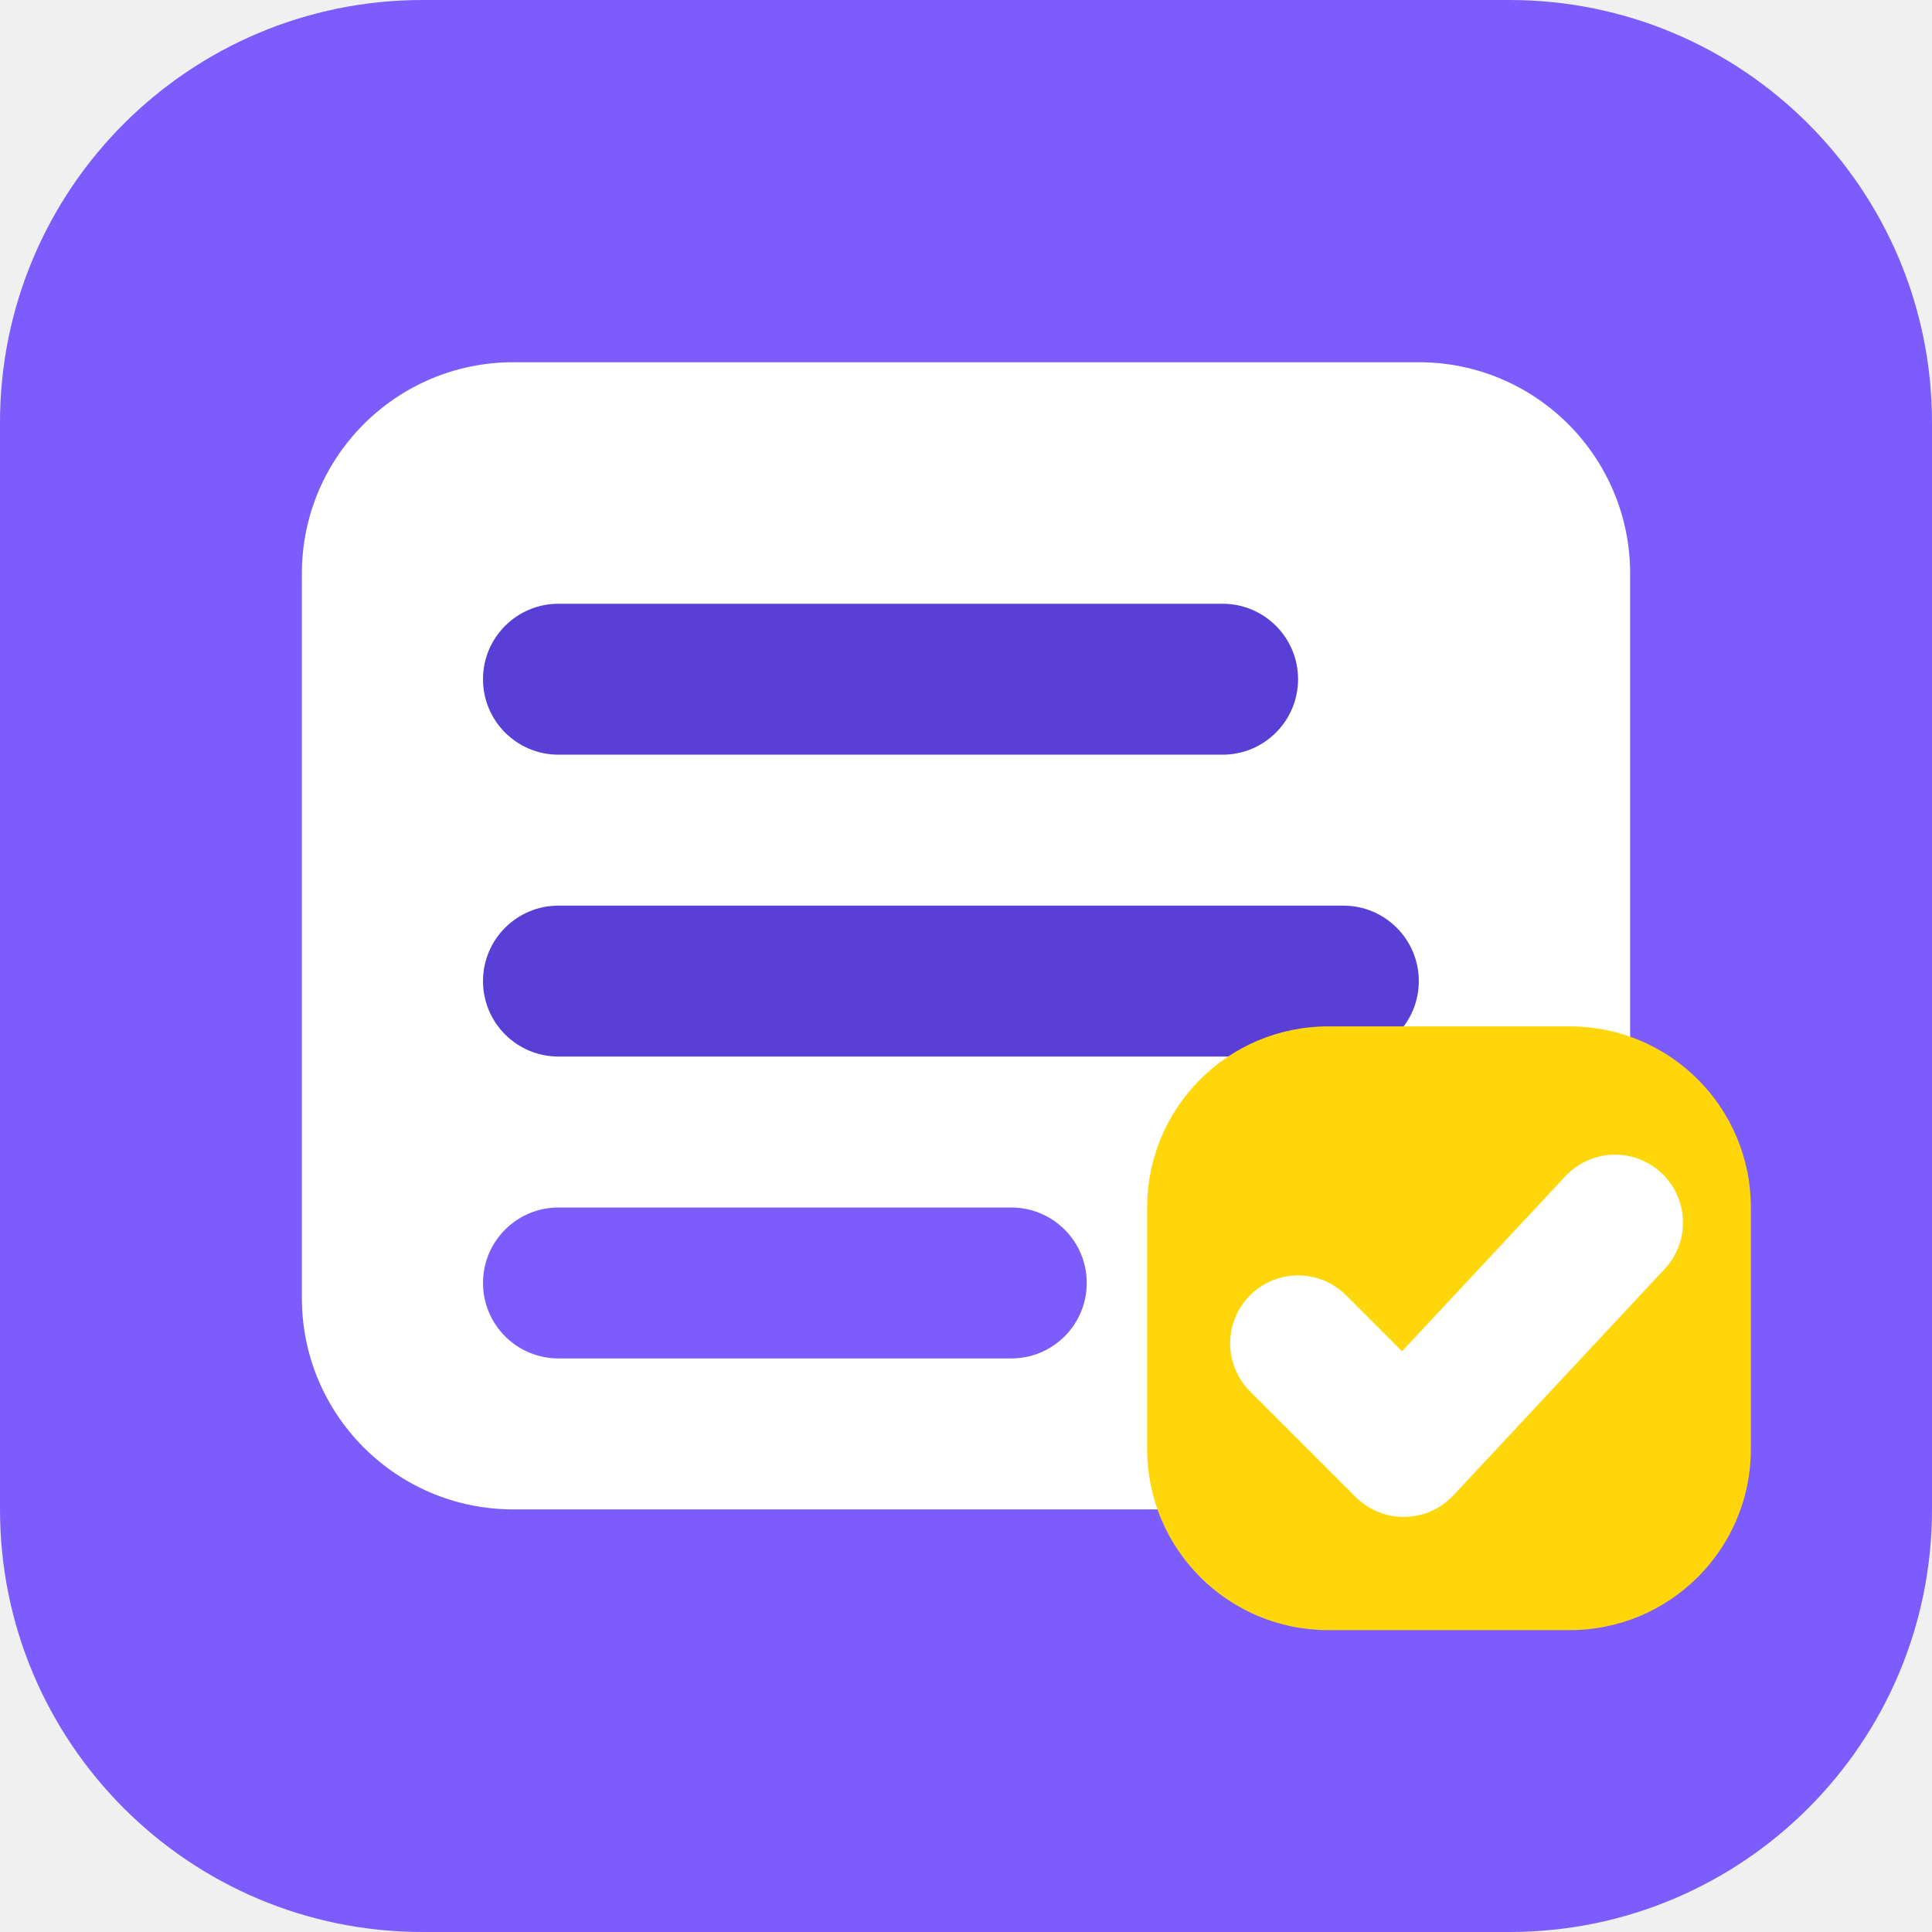
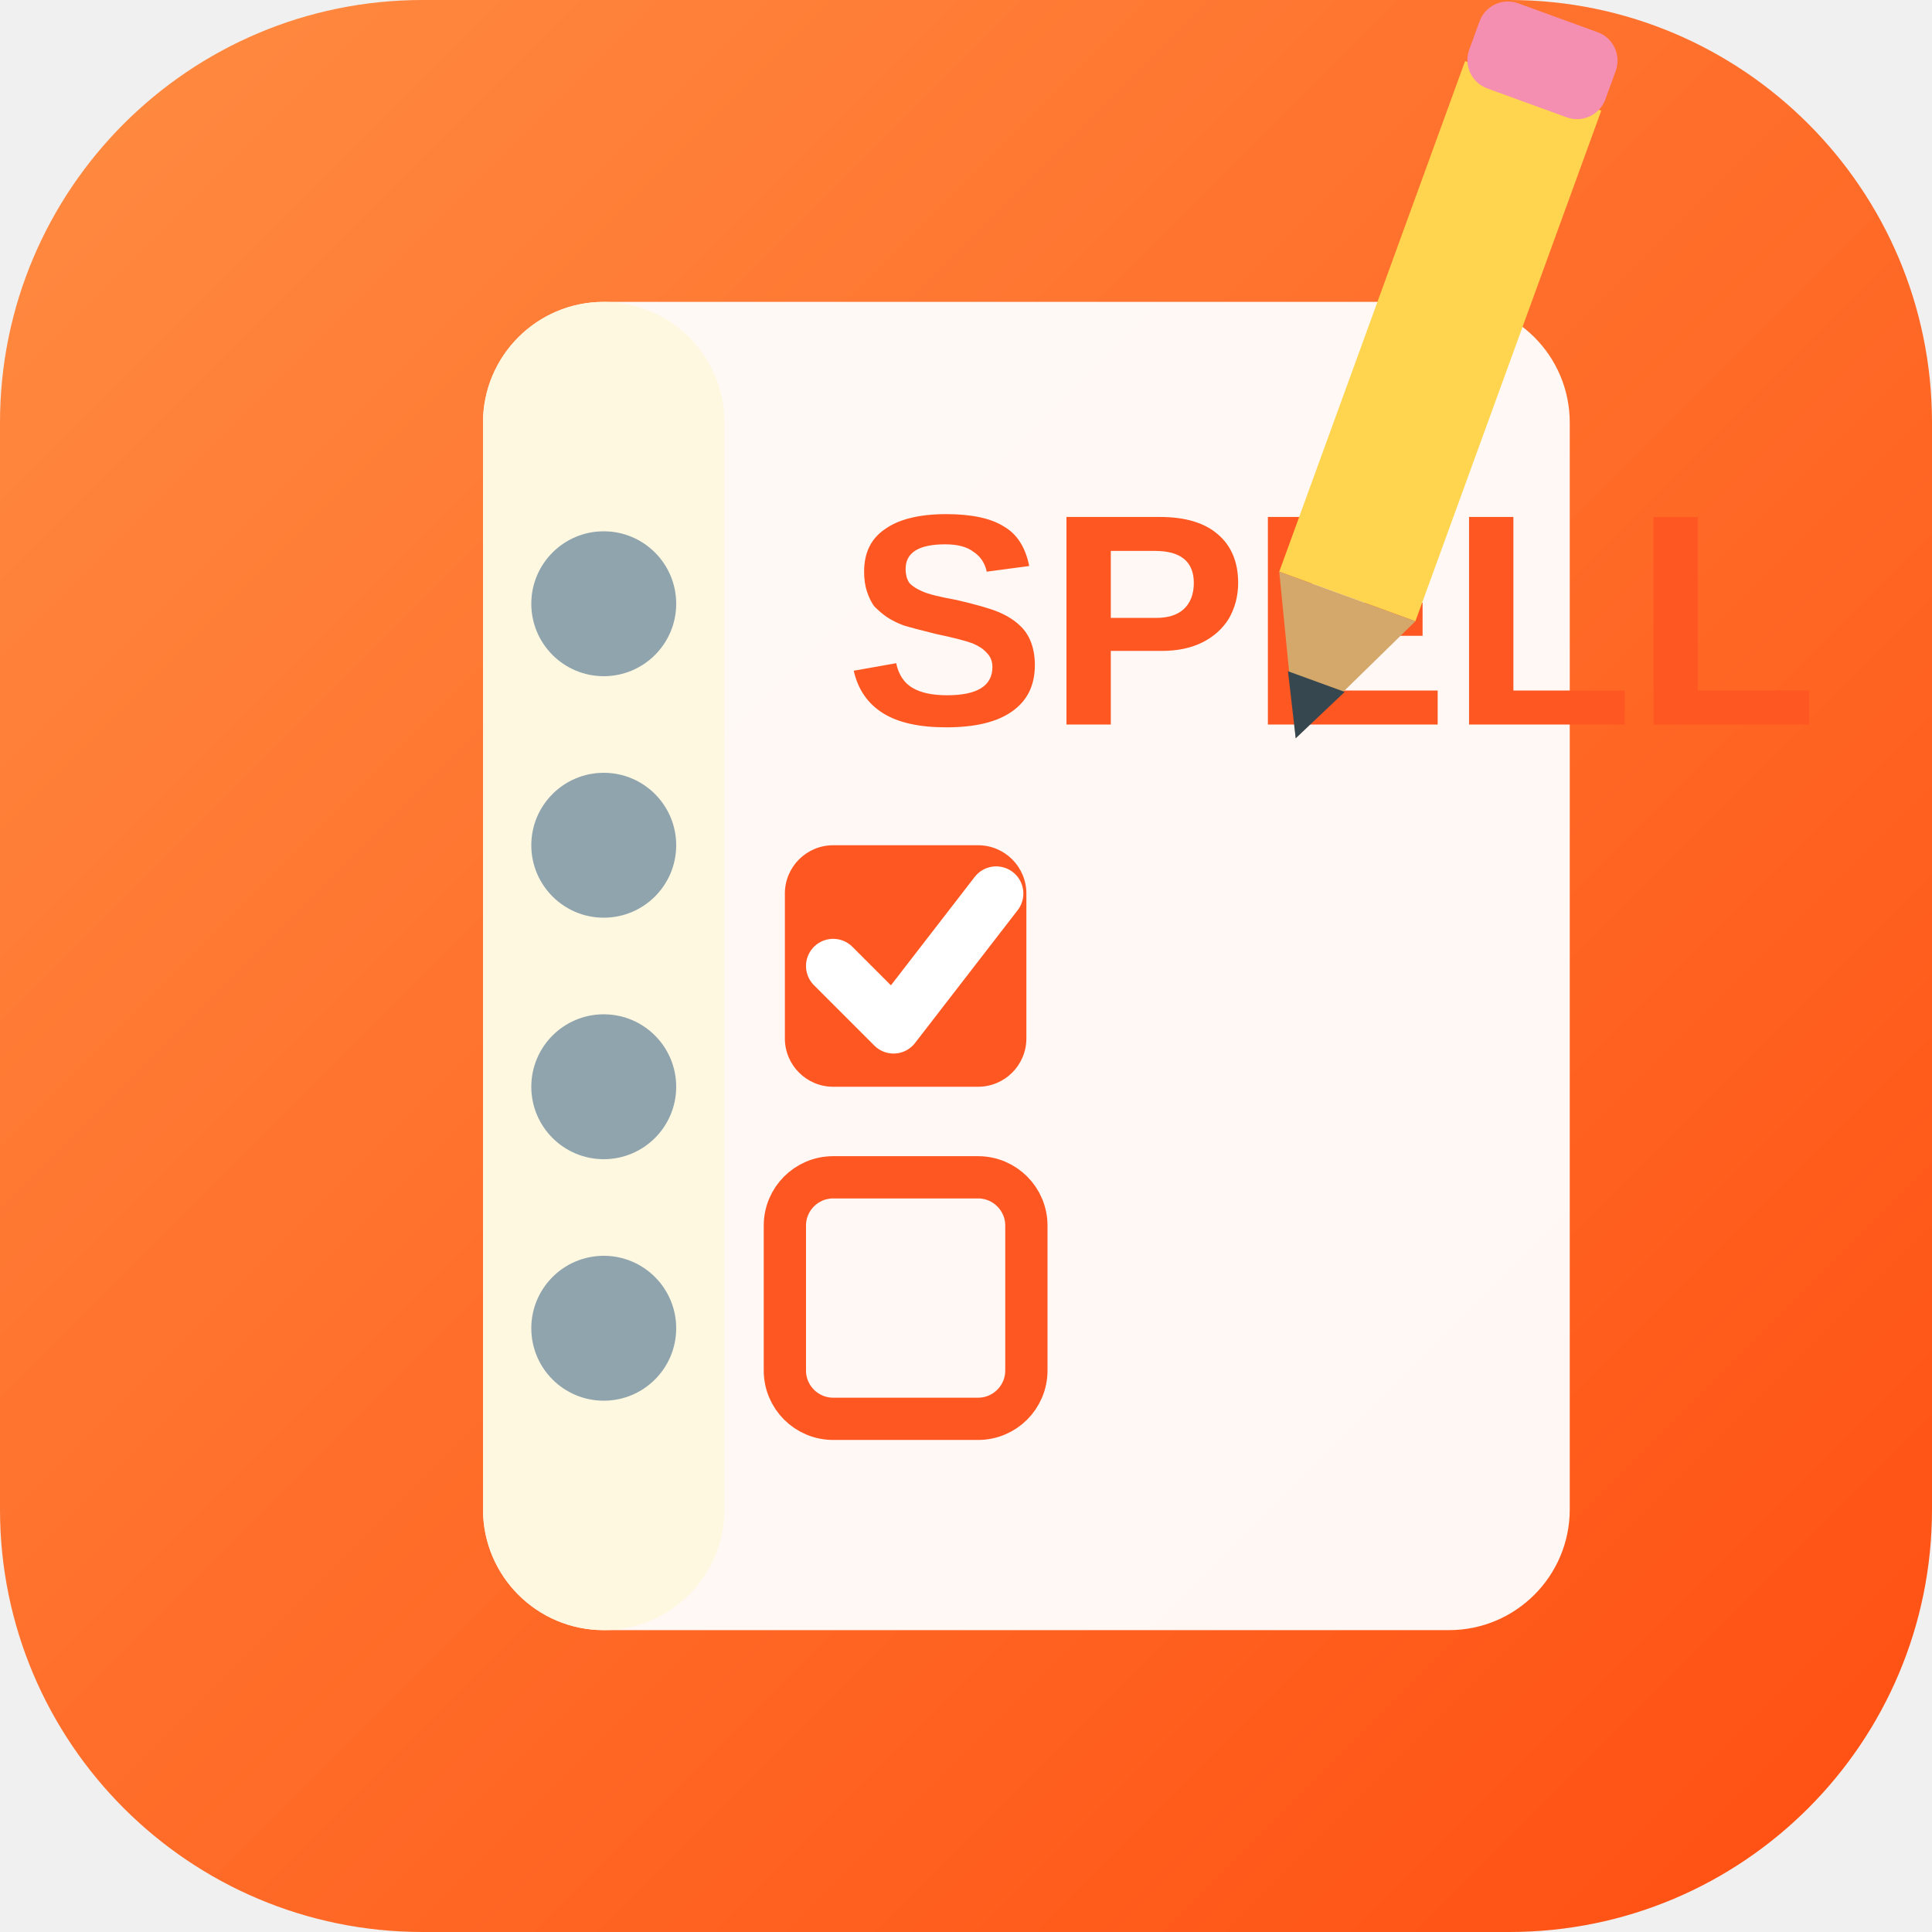
- <svg xmlns="http://www.w3.org/2000/svg" viewBox="0 0 64 64">
-   <rect width="64" height="64" rx="14" fill="#7C5CFC" />
-   <rect x="10" y="12" width="44" height="38" rx="7" fill="#fff" />
-   <rect x="16" y="20" width="27" height="5" rx="2.5" fill="#5A3FD6" />
-   <rect x="16" y="30" width="31" height="5" rx="2.5" fill="#5A3FD6" />
-   <rect x="16" y="40" width="20" height="5" rx="2.5" fill="#7C5CFC" />
-   <rect x="38" y="34" width="20" height="20" rx="6" fill="#FFD60A" />
-   <path d="M43 44.5l3.5 3.5 7-7.5" stroke="#fff" stroke-width="4.5" fill="none" stroke-linecap="round" stroke-linejoin="round" />
+ <svg xmlns="http://www.w3.org/2000/svg" viewBox="0 0 32 32">
+   <defs>
+     <linearGradient id="bg" x1="0" y1="0" x2="1" y2="1">
+       <stop offset="0%" stop-color="#FF8C42" />
+       <stop offset="100%" stop-color="#FF4E11" />
+     </linearGradient>
+   </defs>
+   <rect width="32" height="32" rx="7" fill="url(#bg)" />
+   <rect x="8" y="5" width="18" height="22" rx="2" fill="white" opacity="0.95" />
+   <rect x="8" y="5" width="4" height="22" rx="2" fill="#FFF8E1" />
+   <circle cx="10" cy="10" r="1.2" fill="#90A4AE" />
+   <circle cx="10" cy="14" r="1.2" fill="#90A4AE" />
+   <circle cx="10" cy="18" r="1.2" fill="#90A4AE" />
+   <circle cx="10" cy="22" r="1.2" fill="#90A4AE" />
+   <text x="14" y="12" font-family="Arial Black, Arial" font-weight="900" font-size="5" fill="#FF5722">SPELL</text>
+   <rect x="13" y="14" width="4" height="4" rx="0.8" fill="#FF5722" />
+   <polyline points="13.8,16 14.8,17 16.5,14.8" fill="none" stroke="white" stroke-width="0.9" stroke-linecap="round" stroke-linejoin="round" />
+   <rect x="13" y="19.5" width="4" height="4" rx="0.8" fill="none" stroke="#FF5722" stroke-width="0.7" />
+   <g transform="translate(23,8) rotate(20)">
+     <rect x="-1.2" y="-7" width="2.4" height="9" fill="#FFD54F" />
+     <rect x="-1.2" y="-8.2" width="2.4" height="1.5" rx="0.5" fill="#F48FB1" />
+     <polygon points="-1.2,2 1.2,2 0,4.5" fill="#D4A86A" />
+     <polygon points="-0.5,3.5 0.5,3.5 0,4.5" fill="#37474F" />
+   </g>
</svg>
